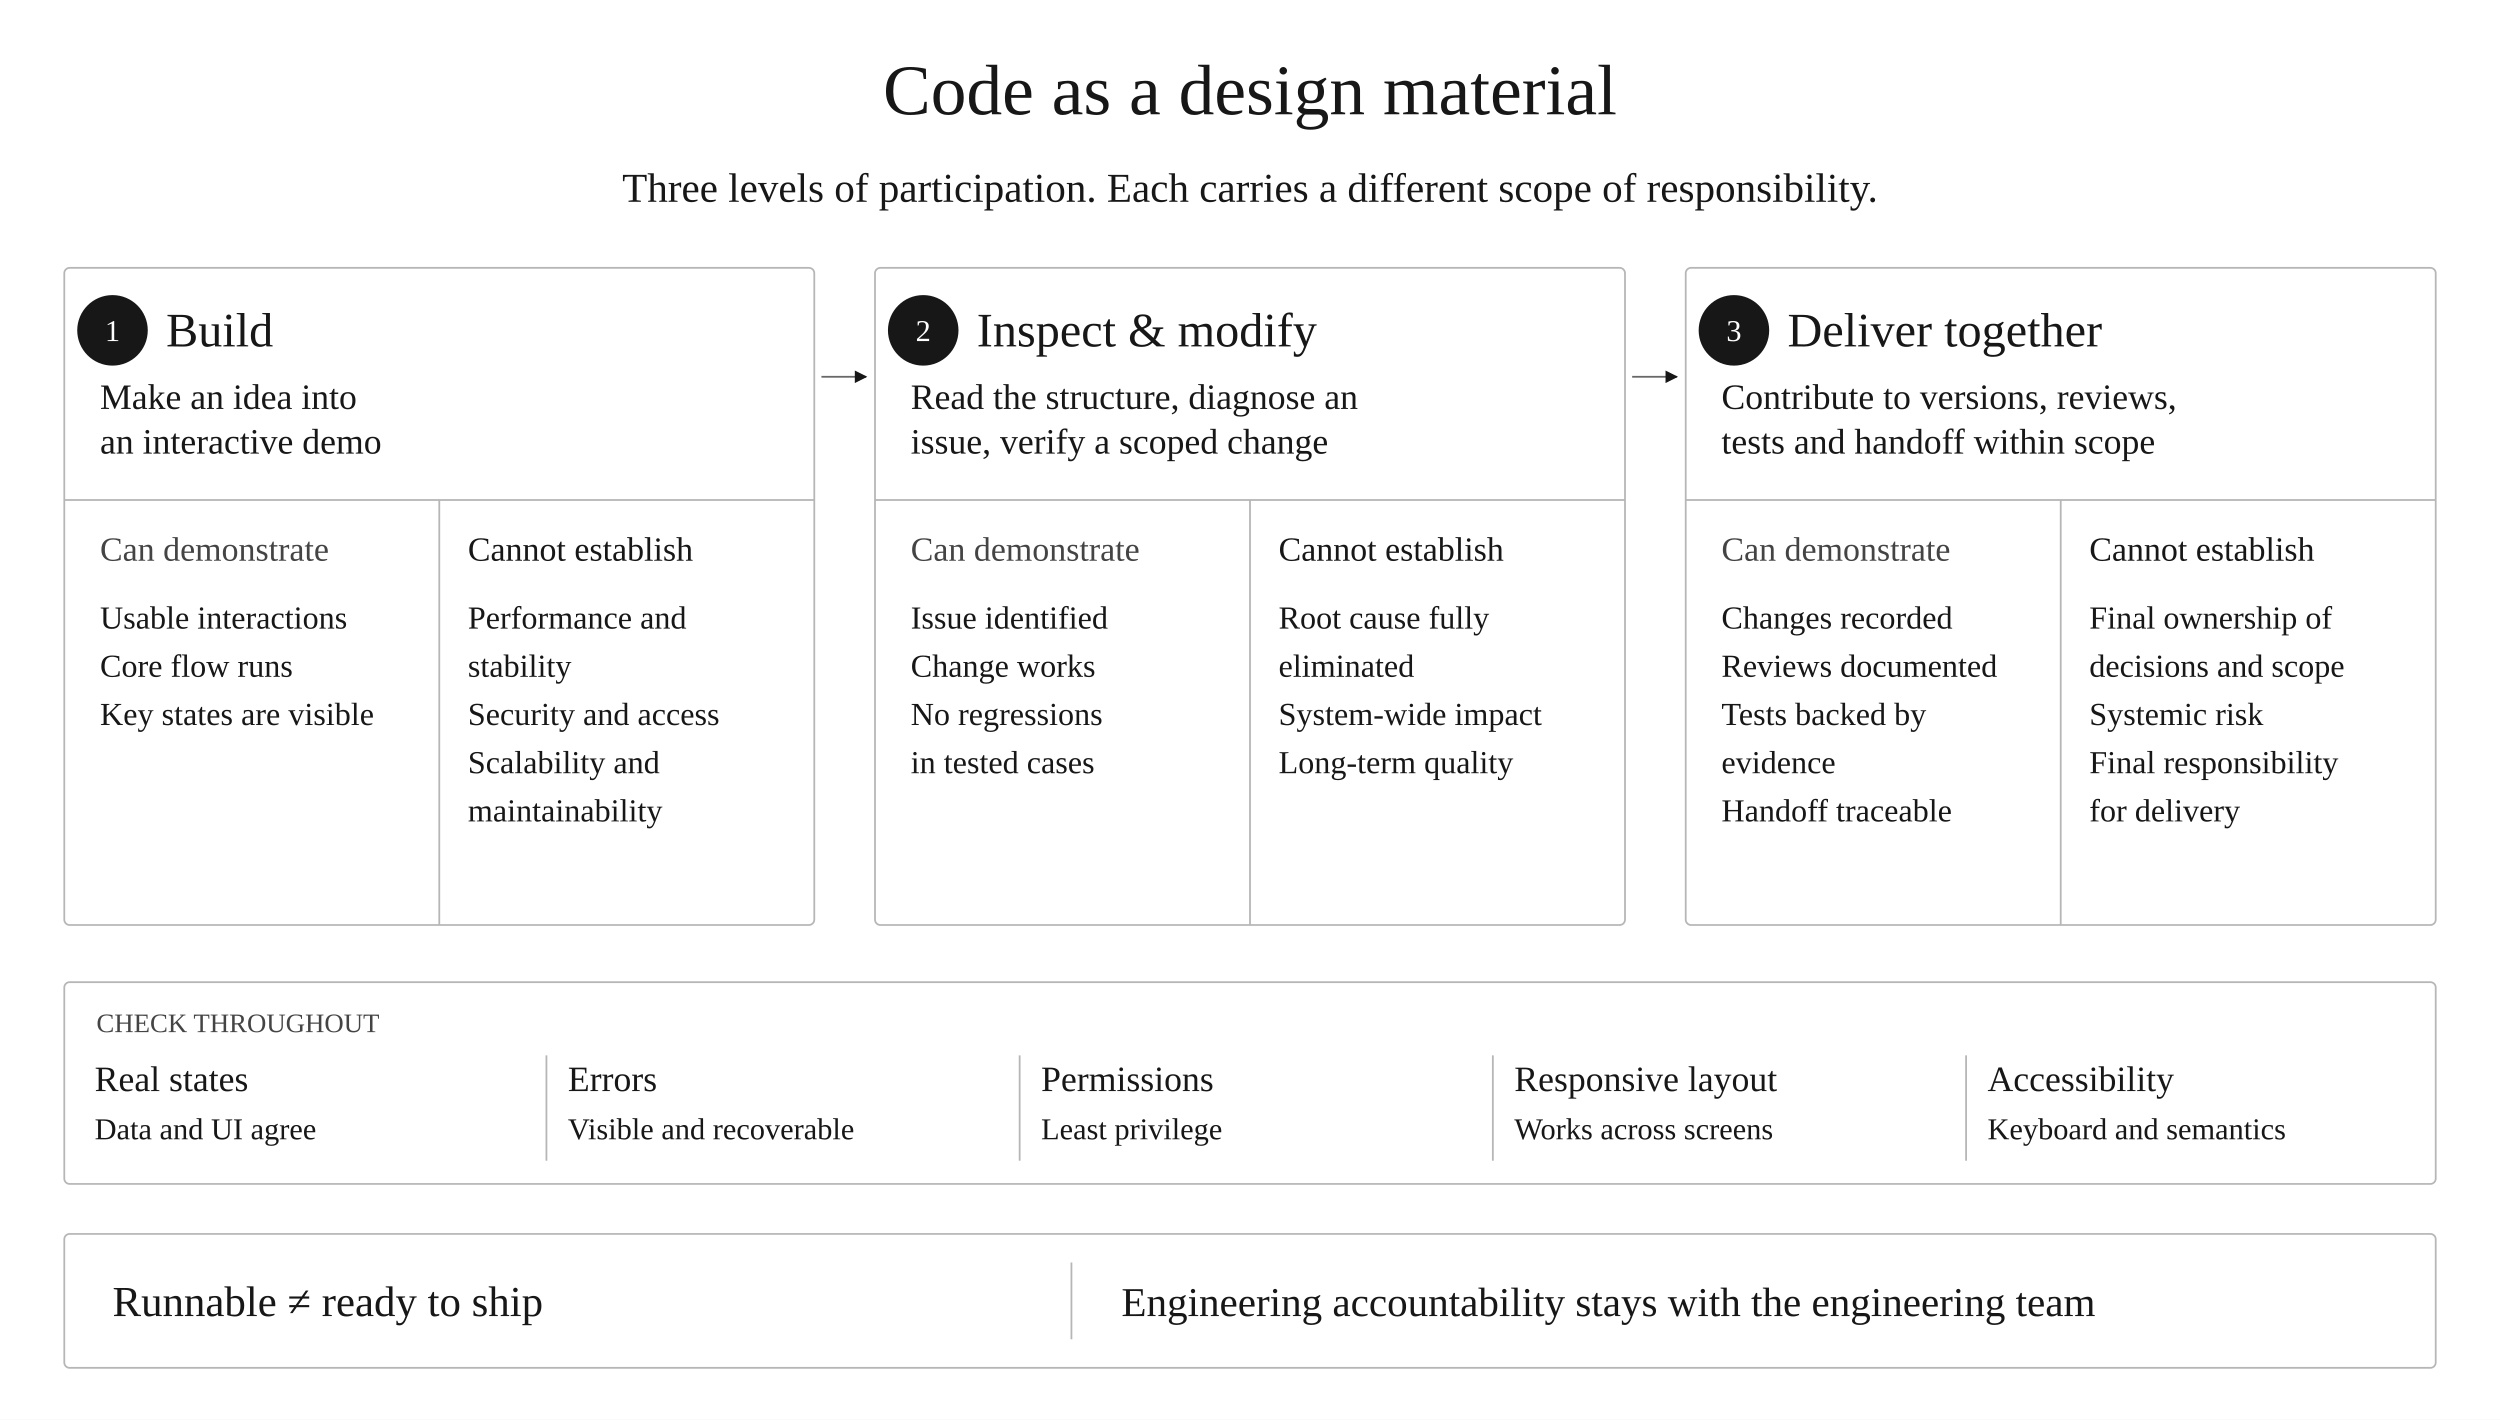
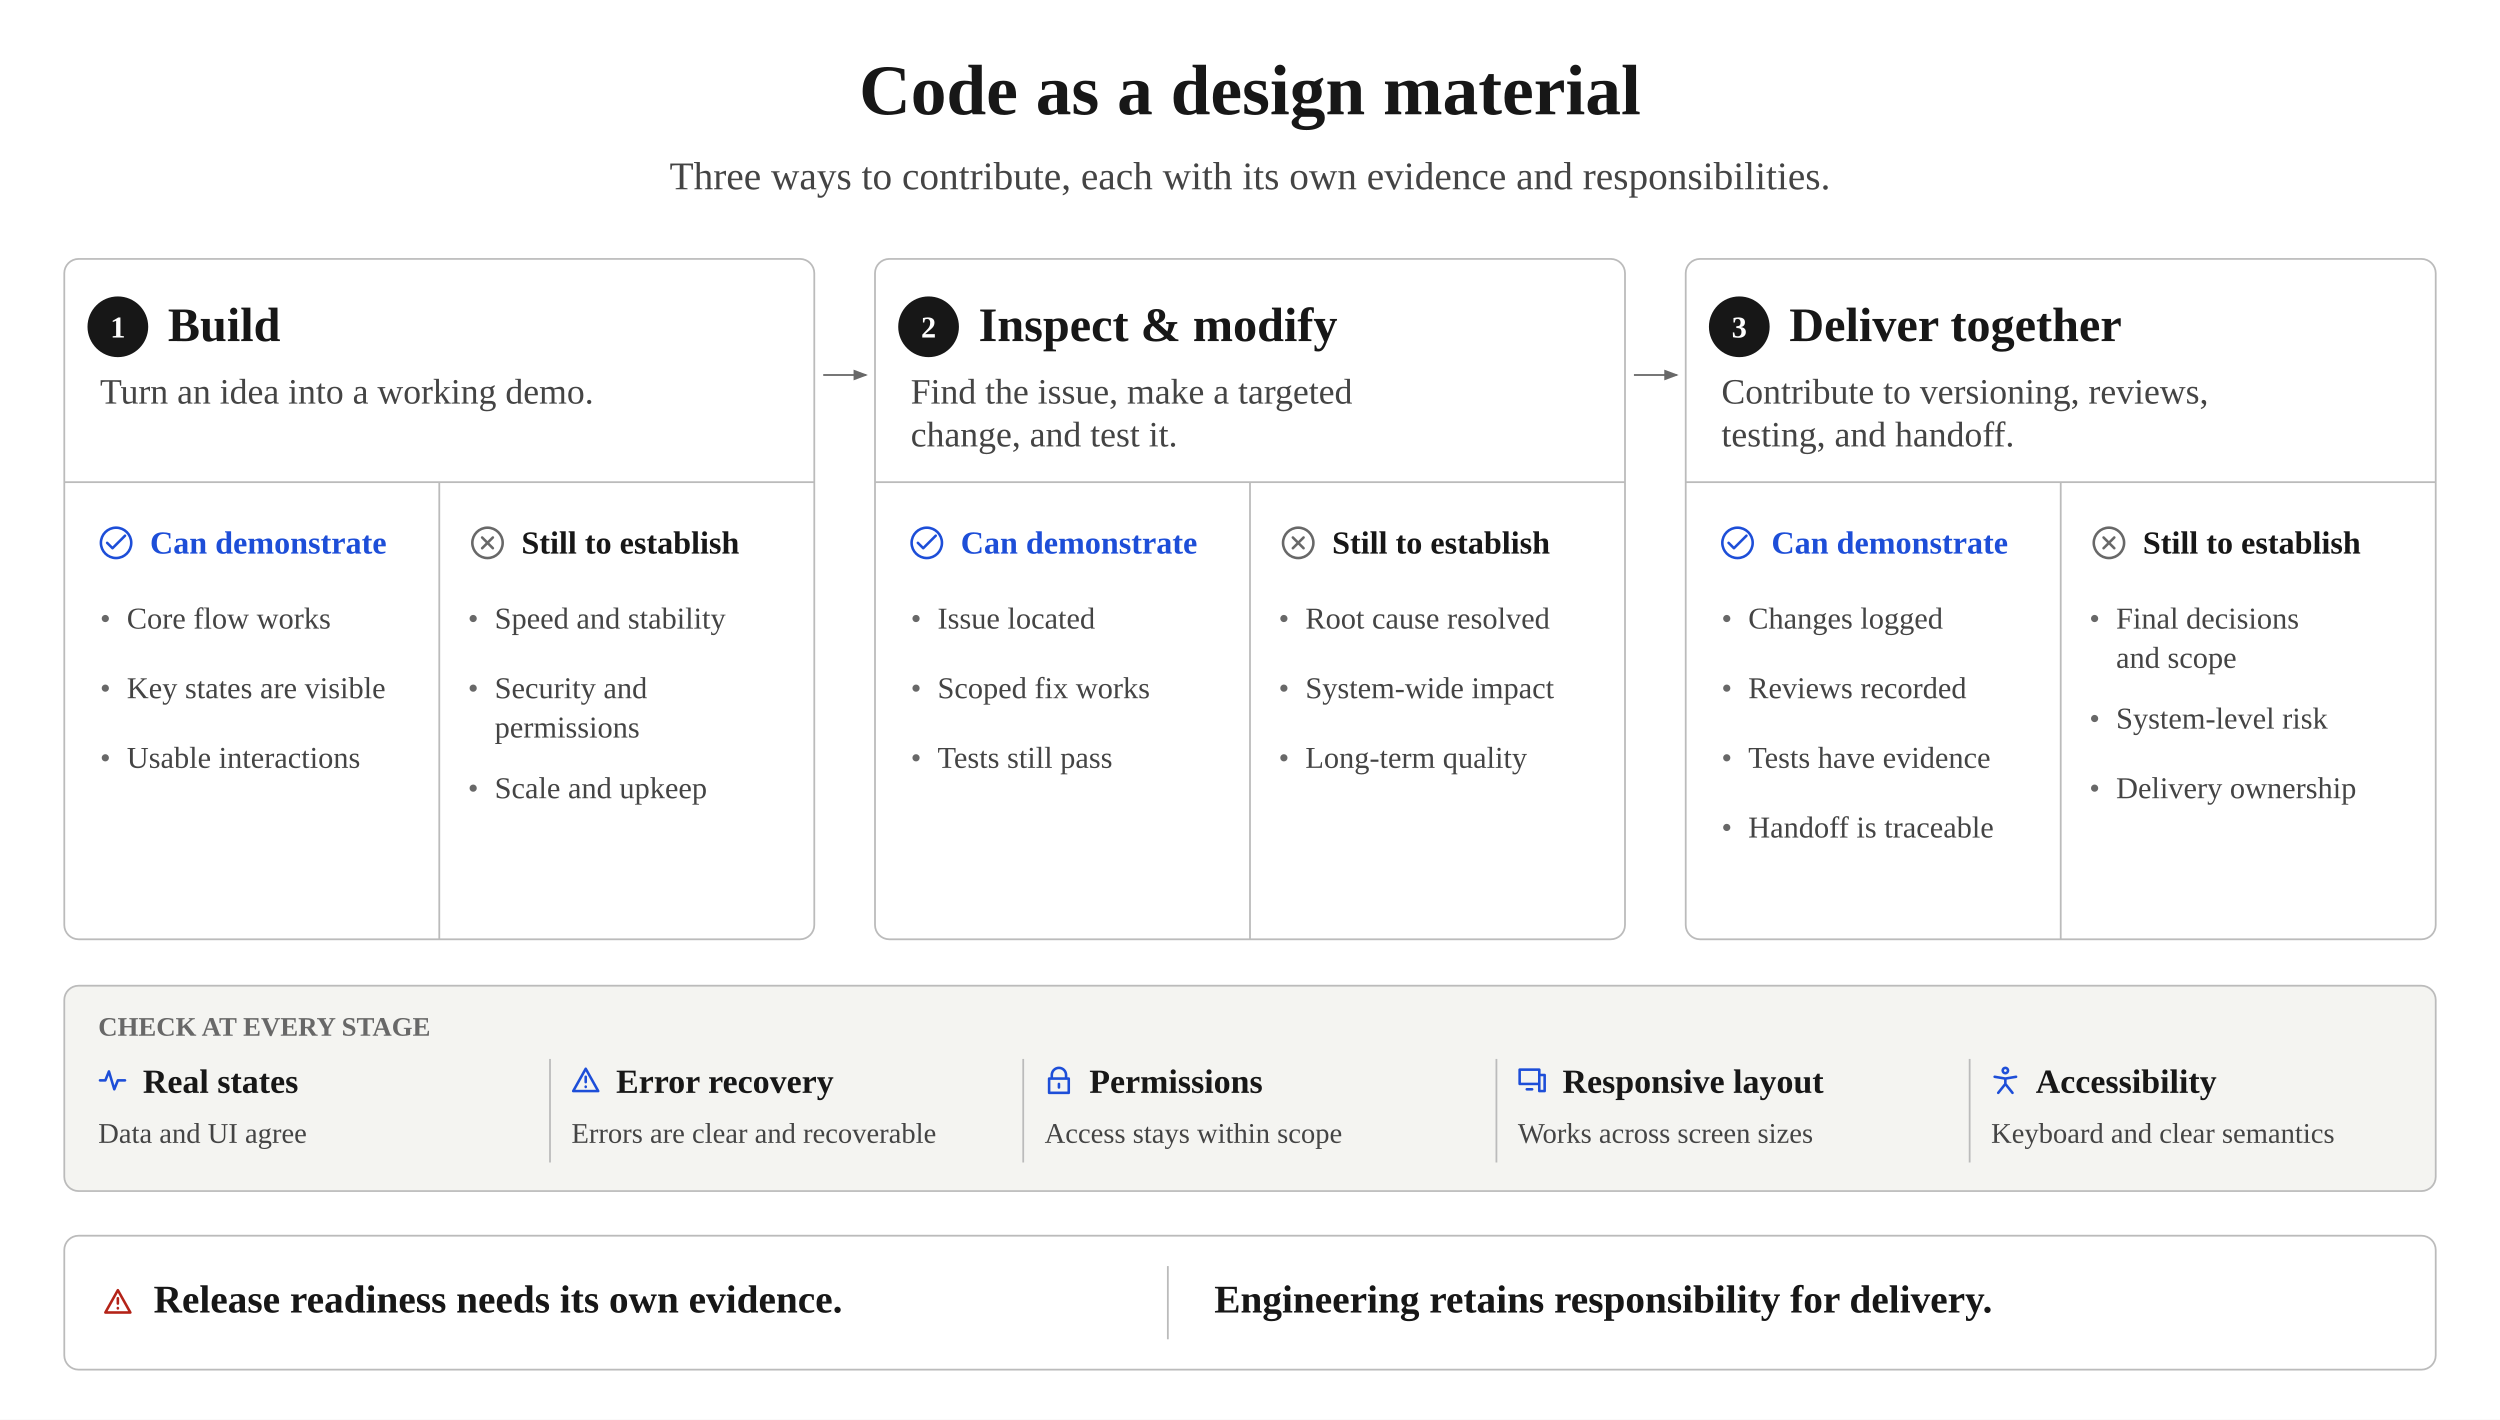
<svg xmlns="http://www.w3.org/2000/svg" viewBox="0 0 1400 795" role="img" aria-labelledby="participation-title participation-desc">
  <defs>
-     <marker id="participation-arrow" viewBox="0 0 10 10" refX="9" refY="5" markerWidth="7" markerHeight="7" orient="auto">
-       <path d="M0 0 L10 5 L0 10 Z" fill="var(--case-ink, #171717)" />
+     <marker id="participation-arrow" markerWidth="8" markerHeight="6" refX="7" refY="3" orient="auto">
+       <path d="M0 0 8 3 0 6Z" fill="var(--case-muted, #686868)" />
    </marker>
  </defs>
-   <rect width="1400" height="795" fill="var(--case-bg, #fff)" />
-   <text x="700" y="64" text-anchor="middle" font-family="var(--case-font-heading, sans-serif)" font-size="40" class="article-diagram-title" font-weight="var(--case-weight-strong, 650)" fill="var(--case-ink, #171717)">Code as a design material</text>
-   <text x="700" y="113" text-anchor="middle" font-family="var(--case-font-body, sans-serif)" font-size="23" font-weight="var(--case-weight-regular, 400)" fill="var(--case-ink, #171717)">Three levels of participation. Each carries a different scope of responsibility.</text>
-   <rect x="36" y="150" width="420" height="368" rx="3" fill="var(--case-bg, #fff)" stroke="var(--case-rule, #b6b6b6)" stroke-width="var(--case-border-width, 1)" />
-   <circle cx="63" cy="185" r="19" fill="var(--case-ink, #171717)" stroke="var(--case-ink, #171717)" stroke-width="1.5" />
-   <text x="63" y="191" text-anchor="middle" font-family="var(--case-font-body, sans-serif)" font-size="17" font-weight="var(--case-weight-strong, 650)" fill="#fff">1</text>
-   <text x="93" y="194" text-anchor="start" font-family="var(--case-font-body, sans-serif)" font-size="27" font-weight="var(--case-weight-strong, 650)" fill="var(--case-ink, #171717)">Build</text>
-   <text x="56" y="229" text-anchor="start" font-family="var(--case-font-body, sans-serif)" font-size="20" font-weight="var(--case-weight-regular, 400)" fill="var(--case-ink, #171717)">Make an idea into</text>
-   <text x="56" y="254" text-anchor="start" font-family="var(--case-font-body, sans-serif)" font-size="20" font-weight="var(--case-weight-regular, 400)" fill="var(--case-ink, #171717)">an interactive demo</text>
-   <path d="M 36 280 H 456" fill="none" stroke="var(--case-rule, #b6b6b6)" stroke-width="1" stroke-dasharray="var(--case-space-6, 6) var(--case-space-4, 4)" />
-   <path d="M 246 280 V 518" fill="none" stroke="var(--case-rule, #b6b6b6)" stroke-width="1" stroke-dasharray="var(--case-space-6, 6) var(--case-space-4, 4)" />
-   <text x="56" y="314" text-anchor="start" font-family="var(--case-font-body, sans-serif)" font-size="19" font-weight="var(--case-weight-strong, 650)" fill="var(--case-copy, #444)">Can demonstrate</text>
-   <text x="262" y="314" text-anchor="start" font-family="var(--case-font-body, sans-serif)" font-size="19" font-weight="var(--case-weight-strong, 650)" fill="var(--case-ink, #171717)">Cannot establish</text>
-   <text x="56" y="352" text-anchor="start" font-family="var(--case-font-body, sans-serif)" font-size="18" font-weight="var(--case-weight-regular, 400)" fill="var(--case-ink, #171717)">Usable interactions</text>
-   <text x="56" y="379" text-anchor="start" font-family="var(--case-font-body, sans-serif)" font-size="18" font-weight="var(--case-weight-regular, 400)" fill="var(--case-ink, #171717)">Core flow runs</text>
-   <text x="56" y="406" text-anchor="start" font-family="var(--case-font-body, sans-serif)" font-size="18" font-weight="var(--case-weight-regular, 400)" fill="var(--case-ink, #171717)">Key states are visible</text>
-   <text x="262" y="352" text-anchor="start" font-family="var(--case-font-body, sans-serif)" font-size="18" font-weight="var(--case-weight-regular, 400)" fill="var(--case-ink, #171717)">Performance and</text>
-   <text x="262" y="379" text-anchor="start" font-family="var(--case-font-body, sans-serif)" font-size="18" font-weight="var(--case-weight-regular, 400)" fill="var(--case-ink, #171717)">stability</text>
-   <text x="262" y="406" text-anchor="start" font-family="var(--case-font-body, sans-serif)" font-size="18" font-weight="var(--case-weight-regular, 400)" fill="var(--case-ink, #171717)">Security and access</text>
-   <text x="262" y="433" text-anchor="start" font-family="var(--case-font-body, sans-serif)" font-size="18" font-weight="var(--case-weight-regular, 400)" fill="var(--case-ink, #171717)">Scalability and</text>
-   <text x="262" y="460" text-anchor="start" font-family="var(--case-font-body, sans-serif)" font-size="18" font-weight="var(--case-weight-regular, 400)" fill="var(--case-ink, #171717)">maintainability</text>
-   <path d="M 460 211 H 485" fill="none" stroke="var(--case-muted, #686868)" stroke-width="var(--case-icon-stroke, 1.5)" marker-end="url(#participation-arrow)" />
-   <rect x="490" y="150" width="420" height="368" rx="3" fill="var(--case-bg, #fff)" stroke="var(--case-rule, #b6b6b6)" stroke-width="var(--case-border-width, 1)" />
-   <circle cx="517" cy="185" r="19" fill="var(--case-ink, #171717)" stroke="var(--case-ink, #171717)" stroke-width="1.5" />
-   <text x="517" y="191" text-anchor="middle" font-family="var(--case-font-body, sans-serif)" font-size="17" font-weight="var(--case-weight-strong, 650)" fill="#fff">2</text>
-   <text x="547" y="194" text-anchor="start" font-family="var(--case-font-body, sans-serif)" font-size="27" font-weight="var(--case-weight-strong, 650)" fill="var(--case-ink, #171717)">Inspect &amp; modify</text>
-   <text x="510" y="229" text-anchor="start" font-family="var(--case-font-body, sans-serif)" font-size="20" font-weight="var(--case-weight-regular, 400)" fill="var(--case-ink, #171717)">Read the structure, diagnose an</text>
-   <text x="510" y="254" text-anchor="start" font-family="var(--case-font-body, sans-serif)" font-size="20" font-weight="var(--case-weight-regular, 400)" fill="var(--case-ink, #171717)">issue, verify a scoped change</text>
-   <path d="M 490 280 H 910" fill="none" stroke="var(--case-rule, #b6b6b6)" stroke-width="1" stroke-dasharray="var(--case-space-6, 6) var(--case-space-4, 4)" />
-   <path d="M 700 280 V 518" fill="none" stroke="var(--case-rule, #b6b6b6)" stroke-width="1" stroke-dasharray="var(--case-space-6, 6) var(--case-space-4, 4)" />
-   <text x="510" y="314" text-anchor="start" font-family="var(--case-font-body, sans-serif)" font-size="19" font-weight="var(--case-weight-strong, 650)" fill="var(--case-copy, #444)">Can demonstrate</text>
-   <text x="716" y="314" text-anchor="start" font-family="var(--case-font-body, sans-serif)" font-size="19" font-weight="var(--case-weight-strong, 650)" fill="var(--case-ink, #171717)">Cannot establish</text>
-   <text x="510" y="352" text-anchor="start" font-family="var(--case-font-body, sans-serif)" font-size="18" font-weight="var(--case-weight-regular, 400)" fill="var(--case-ink, #171717)">Issue identified</text>
-   <text x="510" y="379" text-anchor="start" font-family="var(--case-font-body, sans-serif)" font-size="18" font-weight="var(--case-weight-regular, 400)" fill="var(--case-ink, #171717)">Change works</text>
-   <text x="510" y="406" text-anchor="start" font-family="var(--case-font-body, sans-serif)" font-size="18" font-weight="var(--case-weight-regular, 400)" fill="var(--case-ink, #171717)">No regressions</text>
-   <text x="510" y="433" text-anchor="start" font-family="var(--case-font-body, sans-serif)" font-size="18" font-weight="var(--case-weight-regular, 400)" fill="var(--case-ink, #171717)">in tested cases</text>
-   <text x="716" y="352" text-anchor="start" font-family="var(--case-font-body, sans-serif)" font-size="18" font-weight="var(--case-weight-regular, 400)" fill="var(--case-ink, #171717)">Root cause fully</text>
-   <text x="716" y="379" text-anchor="start" font-family="var(--case-font-body, sans-serif)" font-size="18" font-weight="var(--case-weight-regular, 400)" fill="var(--case-ink, #171717)">eliminated</text>
-   <text x="716" y="406" text-anchor="start" font-family="var(--case-font-body, sans-serif)" font-size="18" font-weight="var(--case-weight-regular, 400)" fill="var(--case-ink, #171717)">System-wide impact</text>
-   <text x="716" y="433" text-anchor="start" font-family="var(--case-font-body, sans-serif)" font-size="18" font-weight="var(--case-weight-regular, 400)" fill="var(--case-ink, #171717)">Long-term quality</text>
-   <path d="M 914 211 H 939" fill="none" stroke="var(--case-muted, #686868)" stroke-width="var(--case-icon-stroke, 1.5)" marker-end="url(#participation-arrow)" />
-   <rect x="944" y="150" width="420" height="368" rx="3" fill="var(--case-bg, #fff)" stroke="var(--case-rule, #b6b6b6)" stroke-width="var(--case-border-width, 1)" />
-   <circle cx="971" cy="185" r="19" fill="var(--case-ink, #171717)" stroke="var(--case-ink, #171717)" stroke-width="1.5" />
-   <text x="971" y="191" text-anchor="middle" font-family="var(--case-font-body, sans-serif)" font-size="17" font-weight="var(--case-weight-strong, 650)" fill="#fff">3</text>
-   <text x="1001" y="194" text-anchor="start" font-family="var(--case-font-body, sans-serif)" font-size="27" font-weight="var(--case-weight-strong, 650)" fill="var(--case-ink, #171717)">Deliver together</text>
-   <text x="964" y="229" text-anchor="start" font-family="var(--case-font-body, sans-serif)" font-size="20" font-weight="var(--case-weight-regular, 400)" fill="var(--case-ink, #171717)">Contribute to versions, reviews,</text>
-   <text x="964" y="254" text-anchor="start" font-family="var(--case-font-body, sans-serif)" font-size="20" font-weight="var(--case-weight-regular, 400)" fill="var(--case-ink, #171717)">tests and handoff within scope</text>
-   <path d="M 944 280 H 1364" fill="none" stroke="var(--case-rule, #b6b6b6)" stroke-width="1" stroke-dasharray="var(--case-space-6, 6) var(--case-space-4, 4)" />
-   <path d="M 1154 280 V 518" fill="none" stroke="var(--case-rule, #b6b6b6)" stroke-width="1" stroke-dasharray="var(--case-space-6, 6) var(--case-space-4, 4)" />
-   <text x="964" y="314" text-anchor="start" font-family="var(--case-font-body, sans-serif)" font-size="19" font-weight="var(--case-weight-strong, 650)" fill="var(--case-copy, #444)">Can demonstrate</text>
-   <text x="1170" y="314" text-anchor="start" font-family="var(--case-font-body, sans-serif)" font-size="19" font-weight="var(--case-weight-strong, 650)" fill="var(--case-ink, #171717)">Cannot establish</text>
-   <text x="964" y="352" text-anchor="start" font-family="var(--case-font-body, sans-serif)" font-size="18" font-weight="var(--case-weight-regular, 400)" fill="var(--case-ink, #171717)">Changes recorded</text>
-   <text x="964" y="379" text-anchor="start" font-family="var(--case-font-body, sans-serif)" font-size="18" font-weight="var(--case-weight-regular, 400)" fill="var(--case-ink, #171717)">Reviews documented</text>
-   <text x="964" y="406" text-anchor="start" font-family="var(--case-font-body, sans-serif)" font-size="18" font-weight="var(--case-weight-regular, 400)" fill="var(--case-ink, #171717)">Tests backed by</text>
-   <text x="964" y="433" text-anchor="start" font-family="var(--case-font-body, sans-serif)" font-size="18" font-weight="var(--case-weight-regular, 400)" fill="var(--case-ink, #171717)">evidence</text>
-   <text x="964" y="460" text-anchor="start" font-family="var(--case-font-body, sans-serif)" font-size="18" font-weight="var(--case-weight-regular, 400)" fill="var(--case-ink, #171717)">Handoff traceable</text>
-   <text x="1170" y="352" text-anchor="start" font-family="var(--case-font-body, sans-serif)" font-size="18" font-weight="var(--case-weight-regular, 400)" fill="var(--case-ink, #171717)">Final ownership of</text>
-   <text x="1170" y="379" text-anchor="start" font-family="var(--case-font-body, sans-serif)" font-size="18" font-weight="var(--case-weight-regular, 400)" fill="var(--case-ink, #171717)">decisions and scope</text>
-   <text x="1170" y="406" text-anchor="start" font-family="var(--case-font-body, sans-serif)" font-size="18" font-weight="var(--case-weight-regular, 400)" fill="var(--case-ink, #171717)">Systemic risk</text>
-   <text x="1170" y="433" text-anchor="start" font-family="var(--case-font-body, sans-serif)" font-size="18" font-weight="var(--case-weight-regular, 400)" fill="var(--case-ink, #171717)">Final responsibility</text>
-   <text x="1170" y="460" text-anchor="start" font-family="var(--case-font-body, sans-serif)" font-size="18" font-weight="var(--case-weight-regular, 400)" fill="var(--case-ink, #171717)">for delivery</text>
-   <rect x="36" y="550" width="1328" height="113" rx="3" fill="var(--case-bg, #fff)" stroke="var(--case-rule, #b6b6b6)" stroke-width="var(--case-border-width, 1)" />
-   <text x="54" y="578" text-anchor="start" font-family="var(--case-font-body, sans-serif)" font-size="15" font-weight="var(--case-weight-strong, 650)" fill="var(--case-copy, #444)">CHECK THROUGHOUT</text>
-   <text x="53" y="611" text-anchor="start" font-family="var(--case-font-body, sans-serif)" font-size="20" font-weight="var(--case-weight-strong, 650)" fill="var(--case-ink, #171717)">Real states</text>
-   <text x="53" y="638" text-anchor="start" font-family="var(--case-font-body, sans-serif)" font-size="17" font-weight="var(--case-weight-regular, 400)" fill="var(--case-ink, #171717)">Data and UI agree</text>
-   <text x="318" y="611" text-anchor="start" font-family="var(--case-font-body, sans-serif)" font-size="20" font-weight="var(--case-weight-strong, 650)" fill="var(--case-ink, #171717)">Errors</text>
-   <text x="318" y="638" text-anchor="start" font-family="var(--case-font-body, sans-serif)" font-size="17" font-weight="var(--case-weight-regular, 400)" fill="var(--case-ink, #171717)">Visible and recoverable</text>
-   <path d="M 306 591 V 650" fill="none" stroke="var(--case-rule, #b6b6b6)" stroke-width="1" stroke-dasharray="var(--case-space-6, 6) var(--case-space-4, 4)" />
-   <text x="583" y="611" text-anchor="start" font-family="var(--case-font-body, sans-serif)" font-size="20" font-weight="var(--case-weight-strong, 650)" fill="var(--case-ink, #171717)">Permissions</text>
-   <text x="583" y="638" text-anchor="start" font-family="var(--case-font-body, sans-serif)" font-size="17" font-weight="var(--case-weight-regular, 400)" fill="var(--case-ink, #171717)">Least privilege</text>
-   <path d="M 571 591 V 650" fill="none" stroke="var(--case-rule, #b6b6b6)" stroke-width="1" stroke-dasharray="var(--case-space-6, 6) var(--case-space-4, 4)" />
-   <text x="848" y="611" text-anchor="start" font-family="var(--case-font-body, sans-serif)" font-size="20" font-weight="var(--case-weight-strong, 650)" fill="var(--case-ink, #171717)">Responsive layout</text>
-   <text x="848" y="638" text-anchor="start" font-family="var(--case-font-body, sans-serif)" font-size="17" font-weight="var(--case-weight-regular, 400)" fill="var(--case-ink, #171717)">Works across screens</text>
-   <path d="M 836 591 V 650" fill="none" stroke="var(--case-rule, #b6b6b6)" stroke-width="1" stroke-dasharray="var(--case-space-6, 6) var(--case-space-4, 4)" />
-   <text x="1113" y="611" text-anchor="start" font-family="var(--case-font-body, sans-serif)" font-size="20" font-weight="var(--case-weight-strong, 650)" fill="var(--case-ink, #171717)">Accessibility</text>
-   <text x="1113" y="638" text-anchor="start" font-family="var(--case-font-body, sans-serif)" font-size="17" font-weight="var(--case-weight-regular, 400)" fill="var(--case-ink, #171717)">Keyboard and semantics</text>
-   <path d="M 1101 591 V 650" fill="none" stroke="var(--case-rule, #b6b6b6)" stroke-width="1" stroke-dasharray="var(--case-space-6, 6) var(--case-space-4, 4)" />
-   <rect x="36" y="691" width="1328" height="75" rx="3" fill="var(--case-bg, #fff)" stroke="var(--case-rule, #b6b6b6)" stroke-width="var(--case-border-width, 1)" />
-   <text x="63" y="737" text-anchor="start" font-family="var(--case-font-heading, sans-serif)" font-size="24" font-weight="var(--case-weight-strong, 650)" fill="var(--case-ink, #171717)">Runnable ≠ ready to ship</text>
-   <path d="M 600 707 V 750" fill="none" stroke="var(--case-rule, #b6b6b6)" stroke-width="1" />
-   <text x="628" y="737" text-anchor="start" font-family="var(--case-font-heading, sans-serif)" font-size="23" font-weight="var(--case-weight-strong, 650)" fill="var(--case-ink, #171717)">Engineering accountability stays with the engineering team</text>
+   <rect x="0" y="0" width="1400" height="795" rx="0" fill="var(--case-bg, #fff)" stroke="none" />
+   <text x="700" y="64" text-anchor="middle" font-family="var(--case-font-heading, Arial, sans-serif)" font-size="40" font-weight="650" fill="var(--case-ink, #171717)" class="article-diagram-title">Code as a design material</text>
+   <text x="700" y="106" text-anchor="middle" font-family="var(--case-font-body, Arial, sans-serif)" font-size="22" font-weight="400" fill="var(--case-copy, #444)">Three ways to contribute, each with its own evidence and responsibilities.</text>
+   <rect x="36" y="145" width="420" height="381" rx="8" fill="var(--case-bg, #fff)" stroke="var(--case-rule, #bbb)" />
+   <circle cx="66" cy="183" r="17" fill="var(--case-ink, #171717)" />
+   <text x="66" y="189" text-anchor="middle" font-family="var(--case-font-body, Arial, sans-serif)" font-size="17" font-weight="650" fill="var(--case-bg, #fff)">1</text>
+   <text x="94" y="191" text-anchor="start" font-family="var(--case-font-body, Arial, sans-serif)" font-size="27" font-weight="650" fill="var(--case-ink, #171717)">Build</text>
+   <text x="56" y="226" text-anchor="start" font-family="var(--case-font-body, Arial, sans-serif)" font-size="20" font-weight="400" fill="var(--case-copy, #444)">Turn an idea into a working demo.</text>
+   <path d="M36 270 H456" stroke="var(--case-rule, #bbb)" fill="none" />
+   <path d="M246 270 V526" stroke="var(--case-rule, #bbb)" fill="none" />
+   <g aria-hidden="true" transform="translate(57 296)" fill="none" stroke="var(--case-flow-link, #1d4ed8)" stroke-width="1.45" stroke-linejoin="round" stroke-linecap="round">
+     <circle cx="8" cy="8" r="8.5" />
+     <path d="M3 8l3 3 7-7" />
+   </g>
+   <text x="84" y="310" text-anchor="start" font-family="var(--case-font-body, Arial, sans-serif)" font-size="18" font-weight="650" fill="var(--case-flow-link, #1d4ed8)">Can demonstrate</text>
+   <g aria-hidden="true" transform="translate(265 296)" fill="none" stroke="var(--case-muted, #686868)" stroke-width="1.45" stroke-linejoin="round" stroke-linecap="round">
+     <circle cx="8" cy="8" r="8.5" />
+     <path d="M5 5l6 6m0-6-6 6" />
+   </g>
+   <text x="292" y="310" text-anchor="start" font-family="var(--case-font-body, Arial, sans-serif)" font-size="18" font-weight="650" fill="var(--case-ink, #171717)">Still to establish</text>
+   <text x="56" y="352" text-anchor="start" font-family="var(--case-font-body, Arial, sans-serif)" font-size="17" font-weight="400" fill="var(--case-muted, #686868)">•</text>
+   <text x="71" y="352" text-anchor="start" font-family="var(--case-font-body, Arial, sans-serif)" font-size="17" font-weight="400" fill="var(--case-copy, #444)">Core flow works</text>
+   <text x="56" y="391" text-anchor="start" font-family="var(--case-font-body, Arial, sans-serif)" font-size="17" font-weight="400" fill="var(--case-muted, #686868)">•</text>
+   <text x="71" y="391" text-anchor="start" font-family="var(--case-font-body, Arial, sans-serif)" font-size="17" font-weight="400" fill="var(--case-copy, #444)">Key states are visible</text>
+   <text x="56" y="430" text-anchor="start" font-family="var(--case-font-body, Arial, sans-serif)" font-size="17" font-weight="400" fill="var(--case-muted, #686868)">•</text>
+   <text x="71" y="430" text-anchor="start" font-family="var(--case-font-body, Arial, sans-serif)" font-size="17" font-weight="400" fill="var(--case-copy, #444)">Usable interactions</text>
+   <text x="262" y="352" text-anchor="start" font-family="var(--case-font-body, Arial, sans-serif)" font-size="17" font-weight="400" fill="var(--case-muted, #686868)">•</text>
+   <text x="277" y="352" text-anchor="start" font-family="var(--case-font-body, Arial, sans-serif)" font-size="17" font-weight="400" fill="var(--case-copy, #444)">Speed and stability</text>
+   <text x="262" y="391" text-anchor="start" font-family="var(--case-font-body, Arial, sans-serif)" font-size="17" font-weight="400" fill="var(--case-muted, #686868)">•</text>
+   <text x="277" y="391" text-anchor="start" font-family="var(--case-font-body, Arial, sans-serif)" font-size="17" font-weight="400" fill="var(--case-copy, #444)">Security and</text>
+   <text x="277" y="413" text-anchor="start" font-family="var(--case-font-body, Arial, sans-serif)" font-size="17" font-weight="400" fill="var(--case-copy, #444)">permissions</text>
+   <text x="262" y="447" text-anchor="start" font-family="var(--case-font-body, Arial, sans-serif)" font-size="17" font-weight="400" fill="var(--case-muted, #686868)">•</text>
+   <text x="277" y="447" text-anchor="start" font-family="var(--case-font-body, Arial, sans-serif)" font-size="17" font-weight="400" fill="var(--case-copy, #444)">Scale and upkeep</text>
+   <path d="M461 210 H485" stroke="var(--case-muted, #686868)" fill="none" marker-end="url(#participation-arrow)" />
+   <rect x="490" y="145" width="420" height="381" rx="8" fill="var(--case-bg, #fff)" stroke="var(--case-rule, #bbb)" />
+   <circle cx="520" cy="183" r="17" fill="var(--case-ink, #171717)" />
+   <text x="520" y="189" text-anchor="middle" font-family="var(--case-font-body, Arial, sans-serif)" font-size="17" font-weight="650" fill="var(--case-bg, #fff)">2</text>
+   <text x="548" y="191" text-anchor="start" font-family="var(--case-font-body, Arial, sans-serif)" font-size="27" font-weight="650" fill="var(--case-ink, #171717)">Inspect &amp; modify</text>
+   <text x="510" y="226" text-anchor="start" font-family="var(--case-font-body, Arial, sans-serif)" font-size="20" font-weight="400" fill="var(--case-copy, #444)">Find the issue, make a targeted</text>
+   <text x="510" y="250" text-anchor="start" font-family="var(--case-font-body, Arial, sans-serif)" font-size="20" font-weight="400" fill="var(--case-copy, #444)">change, and test it.</text>
+   <path d="M490 270 H910" stroke="var(--case-rule, #bbb)" fill="none" />
+   <path d="M700 270 V526" stroke="var(--case-rule, #bbb)" fill="none" />
+   <g aria-hidden="true" transform="translate(511 296)" fill="none" stroke="var(--case-flow-link, #1d4ed8)" stroke-width="1.45" stroke-linejoin="round" stroke-linecap="round">
+     <circle cx="8" cy="8" r="8.5" />
+     <path d="M3 8l3 3 7-7" />
+   </g>
+   <text x="538" y="310" text-anchor="start" font-family="var(--case-font-body, Arial, sans-serif)" font-size="18" font-weight="650" fill="var(--case-flow-link, #1d4ed8)">Can demonstrate</text>
+   <g aria-hidden="true" transform="translate(719 296)" fill="none" stroke="var(--case-muted, #686868)" stroke-width="1.45" stroke-linejoin="round" stroke-linecap="round">
+     <circle cx="8" cy="8" r="8.5" />
+     <path d="M5 5l6 6m0-6-6 6" />
+   </g>
+   <text x="746" y="310" text-anchor="start" font-family="var(--case-font-body, Arial, sans-serif)" font-size="18" font-weight="650" fill="var(--case-ink, #171717)">Still to establish</text>
+   <text x="510" y="352" text-anchor="start" font-family="var(--case-font-body, Arial, sans-serif)" font-size="17" font-weight="400" fill="var(--case-muted, #686868)">•</text>
+   <text x="525" y="352" text-anchor="start" font-family="var(--case-font-body, Arial, sans-serif)" font-size="17" font-weight="400" fill="var(--case-copy, #444)">Issue located</text>
+   <text x="510" y="391" text-anchor="start" font-family="var(--case-font-body, Arial, sans-serif)" font-size="17" font-weight="400" fill="var(--case-muted, #686868)">•</text>
+   <text x="525" y="391" text-anchor="start" font-family="var(--case-font-body, Arial, sans-serif)" font-size="17" font-weight="400" fill="var(--case-copy, #444)">Scoped fix works</text>
+   <text x="510" y="430" text-anchor="start" font-family="var(--case-font-body, Arial, sans-serif)" font-size="17" font-weight="400" fill="var(--case-muted, #686868)">•</text>
+   <text x="525" y="430" text-anchor="start" font-family="var(--case-font-body, Arial, sans-serif)" font-size="17" font-weight="400" fill="var(--case-copy, #444)">Tests still pass</text>
+   <text x="716" y="352" text-anchor="start" font-family="var(--case-font-body, Arial, sans-serif)" font-size="17" font-weight="400" fill="var(--case-muted, #686868)">•</text>
+   <text x="731" y="352" text-anchor="start" font-family="var(--case-font-body, Arial, sans-serif)" font-size="17" font-weight="400" fill="var(--case-copy, #444)">Root cause resolved</text>
+   <text x="716" y="391" text-anchor="start" font-family="var(--case-font-body, Arial, sans-serif)" font-size="17" font-weight="400" fill="var(--case-muted, #686868)">•</text>
+   <text x="731" y="391" text-anchor="start" font-family="var(--case-font-body, Arial, sans-serif)" font-size="17" font-weight="400" fill="var(--case-copy, #444)">System-wide impact</text>
+   <text x="716" y="430" text-anchor="start" font-family="var(--case-font-body, Arial, sans-serif)" font-size="17" font-weight="400" fill="var(--case-muted, #686868)">•</text>
+   <text x="731" y="430" text-anchor="start" font-family="var(--case-font-body, Arial, sans-serif)" font-size="17" font-weight="400" fill="var(--case-copy, #444)">Long-term quality</text>
+   <path d="M915 210 H939" stroke="var(--case-muted, #686868)" fill="none" marker-end="url(#participation-arrow)" />
+   <rect x="944" y="145" width="420" height="381" rx="8" fill="var(--case-bg, #fff)" stroke="var(--case-rule, #bbb)" />
+   <circle cx="974" cy="183" r="17" fill="var(--case-ink, #171717)" />
+   <text x="974" y="189" text-anchor="middle" font-family="var(--case-font-body, Arial, sans-serif)" font-size="17" font-weight="650" fill="var(--case-bg, #fff)">3</text>
+   <text x="1002" y="191" text-anchor="start" font-family="var(--case-font-body, Arial, sans-serif)" font-size="27" font-weight="650" fill="var(--case-ink, #171717)">Deliver together</text>
+   <text x="964" y="226" text-anchor="start" font-family="var(--case-font-body, Arial, sans-serif)" font-size="20" font-weight="400" fill="var(--case-copy, #444)">Contribute to versioning, reviews,</text>
+   <text x="964" y="250" text-anchor="start" font-family="var(--case-font-body, Arial, sans-serif)" font-size="20" font-weight="400" fill="var(--case-copy, #444)">testing, and handoff.</text>
+   <path d="M944 270 H1364" stroke="var(--case-rule, #bbb)" fill="none" />
+   <path d="M1154 270 V526" stroke="var(--case-rule, #bbb)" fill="none" />
+   <g aria-hidden="true" transform="translate(965 296)" fill="none" stroke="var(--case-flow-link, #1d4ed8)" stroke-width="1.45" stroke-linejoin="round" stroke-linecap="round">
+     <circle cx="8" cy="8" r="8.5" />
+     <path d="M3 8l3 3 7-7" />
+   </g>
+   <text x="992" y="310" text-anchor="start" font-family="var(--case-font-body, Arial, sans-serif)" font-size="18" font-weight="650" fill="var(--case-flow-link, #1d4ed8)">Can demonstrate</text>
+   <g aria-hidden="true" transform="translate(1173 296)" fill="none" stroke="var(--case-muted, #686868)" stroke-width="1.45" stroke-linejoin="round" stroke-linecap="round">
+     <circle cx="8" cy="8" r="8.5" />
+     <path d="M5 5l6 6m0-6-6 6" />
+   </g>
+   <text x="1200" y="310" text-anchor="start" font-family="var(--case-font-body, Arial, sans-serif)" font-size="18" font-weight="650" fill="var(--case-ink, #171717)">Still to establish</text>
+   <text x="964" y="352" text-anchor="start" font-family="var(--case-font-body, Arial, sans-serif)" font-size="17" font-weight="400" fill="var(--case-muted, #686868)">•</text>
+   <text x="979" y="352" text-anchor="start" font-family="var(--case-font-body, Arial, sans-serif)" font-size="17" font-weight="400" fill="var(--case-copy, #444)">Changes logged</text>
+   <text x="964" y="391" text-anchor="start" font-family="var(--case-font-body, Arial, sans-serif)" font-size="17" font-weight="400" fill="var(--case-muted, #686868)">•</text>
+   <text x="979" y="391" text-anchor="start" font-family="var(--case-font-body, Arial, sans-serif)" font-size="17" font-weight="400" fill="var(--case-copy, #444)">Reviews recorded</text>
+   <text x="964" y="430" text-anchor="start" font-family="var(--case-font-body, Arial, sans-serif)" font-size="17" font-weight="400" fill="var(--case-muted, #686868)">•</text>
+   <text x="979" y="430" text-anchor="start" font-family="var(--case-font-body, Arial, sans-serif)" font-size="17" font-weight="400" fill="var(--case-copy, #444)">Tests have evidence</text>
+   <text x="964" y="469" text-anchor="start" font-family="var(--case-font-body, Arial, sans-serif)" font-size="17" font-weight="400" fill="var(--case-muted, #686868)">•</text>
+   <text x="979" y="469" text-anchor="start" font-family="var(--case-font-body, Arial, sans-serif)" font-size="17" font-weight="400" fill="var(--case-copy, #444)">Handoff is traceable</text>
+   <text x="1170" y="352" text-anchor="start" font-family="var(--case-font-body, Arial, sans-serif)" font-size="17" font-weight="400" fill="var(--case-muted, #686868)">•</text>
+   <text x="1185" y="352" text-anchor="start" font-family="var(--case-font-body, Arial, sans-serif)" font-size="17" font-weight="400" fill="var(--case-copy, #444)">Final decisions</text>
+   <text x="1185" y="374" text-anchor="start" font-family="var(--case-font-body, Arial, sans-serif)" font-size="17" font-weight="400" fill="var(--case-copy, #444)">and scope</text>
+   <text x="1170" y="408" text-anchor="start" font-family="var(--case-font-body, Arial, sans-serif)" font-size="17" font-weight="400" fill="var(--case-muted, #686868)">•</text>
+   <text x="1185" y="408" text-anchor="start" font-family="var(--case-font-body, Arial, sans-serif)" font-size="17" font-weight="400" fill="var(--case-copy, #444)">System-level risk</text>
+   <text x="1170" y="447" text-anchor="start" font-family="var(--case-font-body, Arial, sans-serif)" font-size="17" font-weight="400" fill="var(--case-muted, #686868)">•</text>
+   <text x="1185" y="447" text-anchor="start" font-family="var(--case-font-body, Arial, sans-serif)" font-size="17" font-weight="400" fill="var(--case-copy, #444)">Delivery ownership</text>
+   <rect x="36" y="552" width="1328" height="115" rx="8" fill="var(--case-surface, #f4f4f1)" stroke="var(--case-rule, #bbb)" />
+   <text x="55" y="580" text-anchor="start" font-family="var(--case-font-body, Arial, sans-serif)" font-size="15" font-weight="650" fill="var(--case-muted, #686868)">CHECK AT EVERY STAGE</text>
+   <g aria-hidden="true" transform="translate(55 597)" fill="none" stroke="var(--case-flow-link, #1d4ed8)" stroke-width="1.45" stroke-linejoin="round" stroke-linecap="round">
+     <path d="M1 8h3l2-5 3 10 2-5h4" />
+   </g>
+   <text x="80" y="612" text-anchor="start" font-family="var(--case-font-body, Arial, sans-serif)" font-size="19" font-weight="650" fill="var(--case-ink, #171717)">Real states</text>
+   <text x="55" y="640" text-anchor="start" font-family="var(--case-font-body, Arial, sans-serif)" font-size="16" font-weight="400" fill="var(--case-copy, #444)">Data and UI agree</text>
+   <g aria-hidden="true" transform="translate(320 597)" fill="none" stroke="var(--case-flow-link, #1d4ed8)" stroke-width="1.45" stroke-linejoin="round" stroke-linecap="round">
+     <path d="M8 1.5 15 14H1z M8 6v3m0 2.5v.2" />
+   </g>
+   <text x="345" y="612" text-anchor="start" font-family="var(--case-font-body, Arial, sans-serif)" font-size="19" font-weight="650" fill="var(--case-ink, #171717)">Error recovery</text>
+   <text x="320" y="640" text-anchor="start" font-family="var(--case-font-body, Arial, sans-serif)" font-size="16" font-weight="400" fill="var(--case-copy, #444)">Errors are clear and recoverable</text>
+   <path d="M308 593 V651" stroke="var(--case-rule, #bbb)" fill="none" />
+   <g aria-hidden="true" transform="translate(585 597)" fill="none" stroke="var(--case-flow-link, #1d4ed8)" stroke-width="1.45" stroke-linejoin="round" stroke-linecap="round">
+     <path d="M4 7V5a4 4 0 0 1 8 0v2 M2.5 7h11v8h-11z M8 10v2" />
+   </g>
+   <text x="610" y="612" text-anchor="start" font-family="var(--case-font-body, Arial, sans-serif)" font-size="19" font-weight="650" fill="var(--case-ink, #171717)">Permissions</text>
+   <text x="585" y="640" text-anchor="start" font-family="var(--case-font-body, Arial, sans-serif)" font-size="16" font-weight="400" fill="var(--case-copy, #444)">Access stays within scope</text>
+   <path d="M573 593 V651" stroke="var(--case-rule, #bbb)" fill="none" />
+   <g aria-hidden="true" transform="translate(850 597)" fill="none" stroke="var(--case-flow-link, #1d4ed8)" stroke-width="1.45" stroke-linejoin="round" stroke-linecap="round">
+     <path d="M1 2h11v8H1z M5 13h3m4-8h3v9h-3z" />
+   </g>
+   <text x="875" y="612" text-anchor="start" font-family="var(--case-font-body, Arial, sans-serif)" font-size="19" font-weight="650" fill="var(--case-ink, #171717)">Responsive layout</text>
+   <text x="850" y="640" text-anchor="start" font-family="var(--case-font-body, Arial, sans-serif)" font-size="16" font-weight="400" fill="var(--case-copy, #444)">Works across screen sizes</text>
+   <path d="M838 593 V651" stroke="var(--case-rule, #bbb)" fill="none" />
+   <g aria-hidden="true" transform="translate(1115 597)" fill="none" stroke="var(--case-flow-link, #1d4ed8)" stroke-width="1.45" stroke-linejoin="round" stroke-linecap="round">
+     <path d="M8 4a1.5 1.5 0 1 0 0-3 1.5 1.5 0 0 0 0 3z M2 6l6 1 6-1M8 7v3m0 0-4 5m4-5 4 5" />
+   </g>
+   <text x="1140" y="612" text-anchor="start" font-family="var(--case-font-body, Arial, sans-serif)" font-size="19" font-weight="650" fill="var(--case-ink, #171717)">Accessibility</text>
+   <text x="1115" y="640" text-anchor="start" font-family="var(--case-font-body, Arial, sans-serif)" font-size="16" font-weight="400" fill="var(--case-copy, #444)">Keyboard and clear semantics</text>
+   <path d="M1103 593 V651" stroke="var(--case-rule, #bbb)" fill="none" />
+   <rect x="36" y="692" width="1328" height="75" rx="8" fill="var(--case-bg, #fff)" stroke="var(--case-rule, #bbb)" />
+   <g aria-hidden="true" transform="translate(58 721)" fill="none" stroke="var(--case-flow-break, #b42318)" stroke-width="1.45" stroke-linejoin="round" stroke-linecap="round">
+     <path d="M8 1.5 15 14H1z M8 6v3m0 2.5v.2" />
+   </g>
+   <text x="86" y="735" text-anchor="start" font-family="var(--case-font-body, Arial, sans-serif)" font-size="22" font-weight="650" fill="var(--case-ink, #171717)">Release readiness needs its own evidence.</text>
+   <path d="M654 709 V750" stroke="var(--case-rule, #bbb)" fill="none" />
+   <text x="680" y="735" text-anchor="start" font-family="var(--case-font-body, Arial, sans-serif)" font-size="22" font-weight="650" fill="var(--case-ink, #171717)">Engineering retains responsibility for delivery.</text>
</svg>
